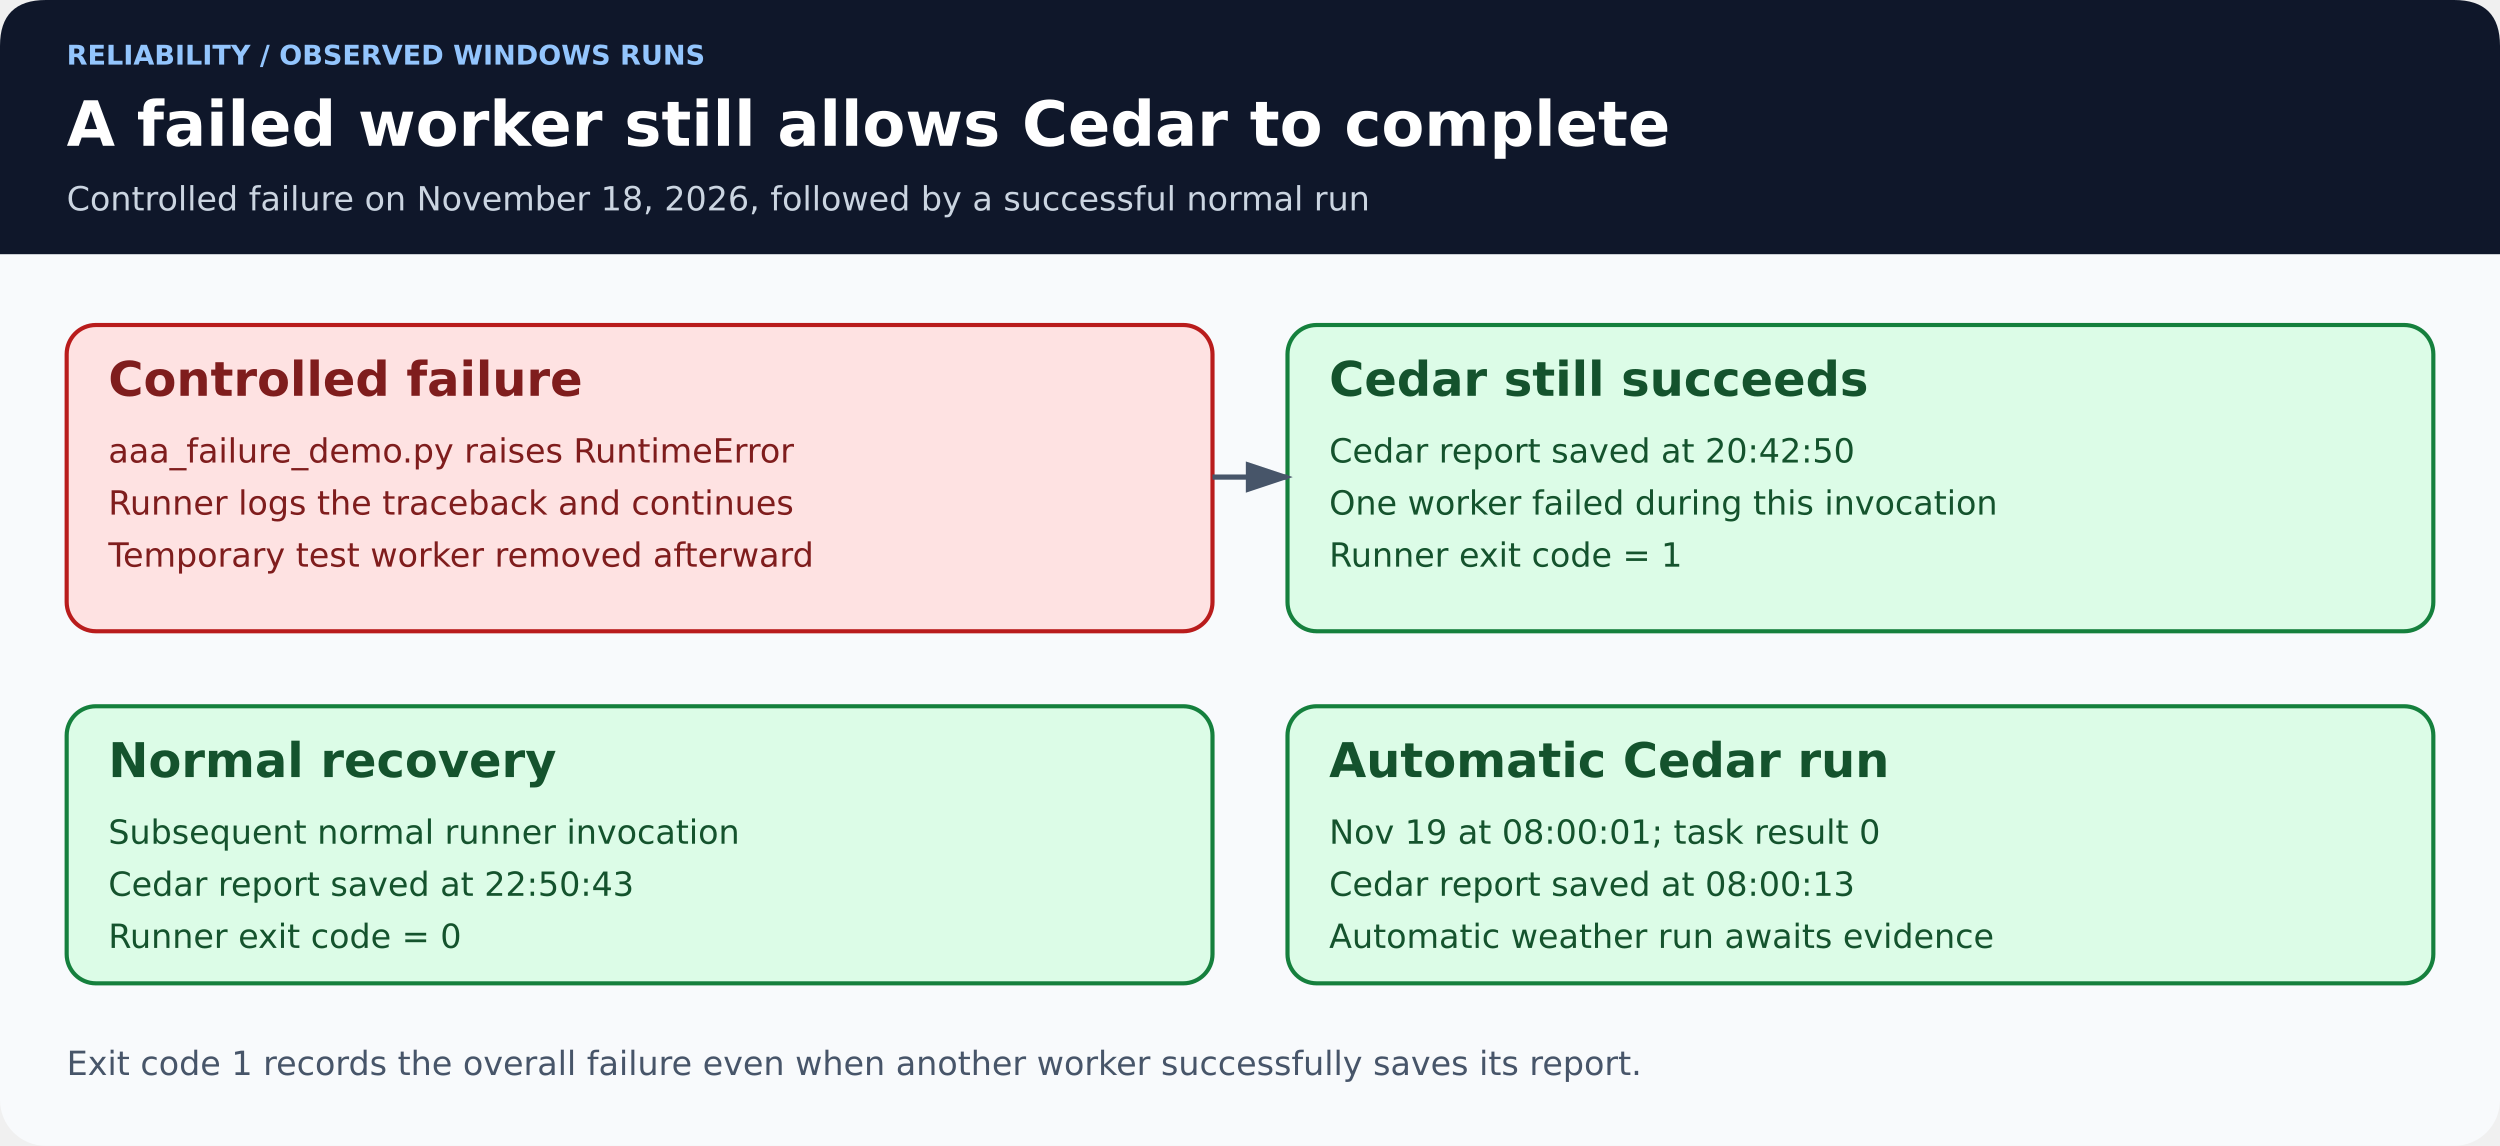
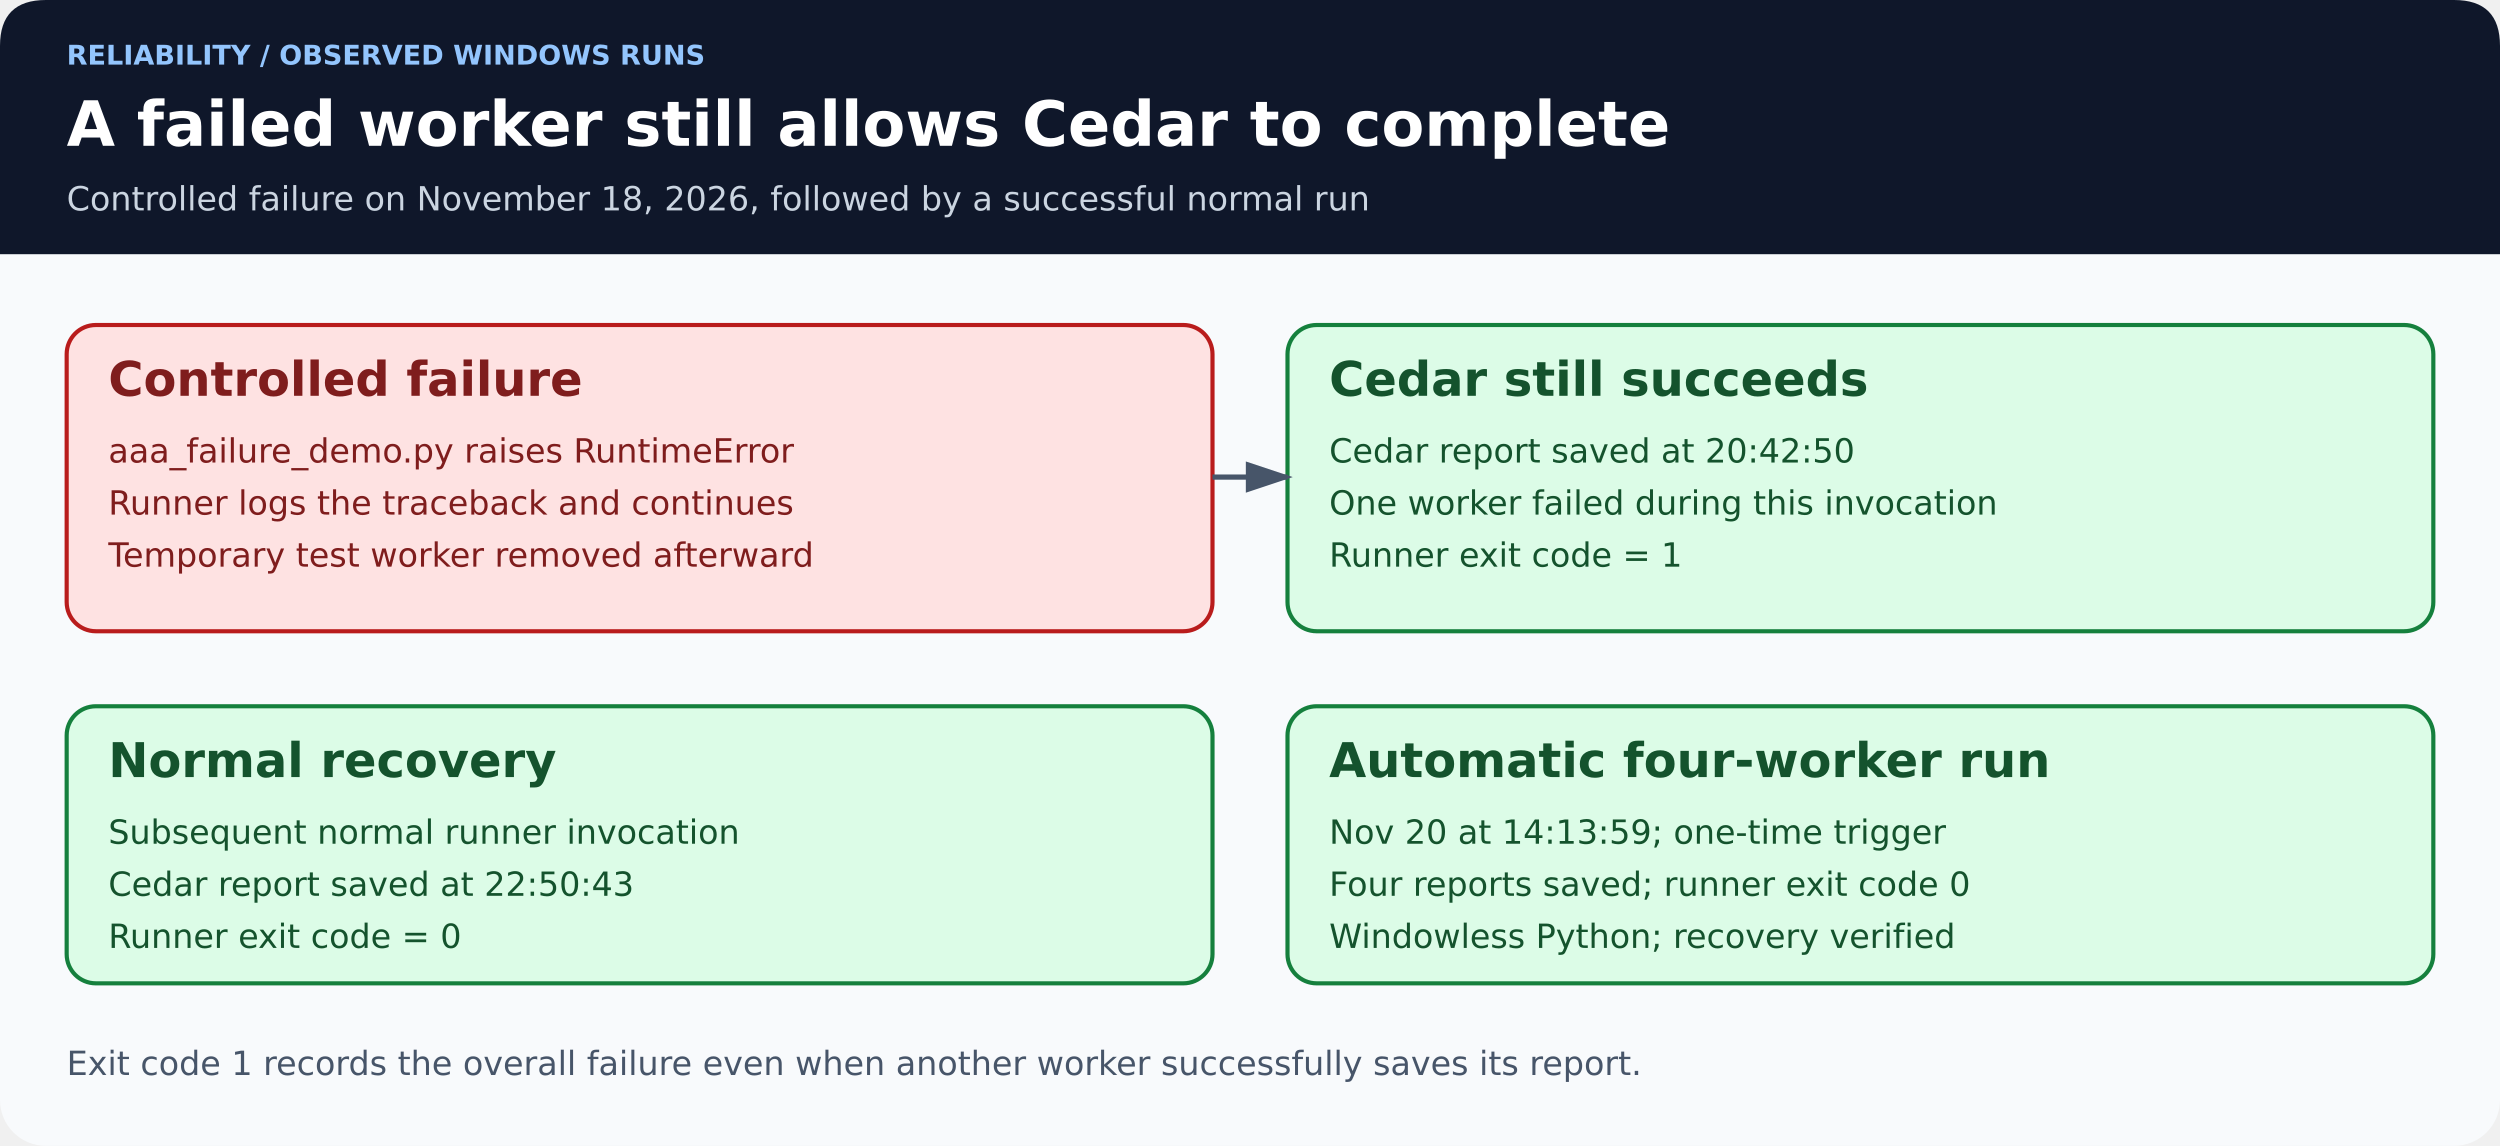
<svg xmlns="http://www.w3.org/2000/svg" width="1200" height="550" viewBox="0 0 1200 550" role="img" aria-labelledby="title desc">
  <defs>
    <marker id="arrow" markerWidth="10" markerHeight="10" refX="8" refY="3" orient="auto">
      <path d="M0,0 L0,6 L9,3 z" fill="#475569" />
    </marker>
  </defs>
  <rect width="1200" height="550" rx="22" fill="#F8FAFC" />
  <g font-family="DejaVu Sans, Arial, sans-serif">
    <path d="M22 0H1178Q1200 0 1200 22V122H0V22Q0 0 22 0" fill="#0F172A" />
    <text x="32" y="31" font-size="13" fill="#93C5FD" font-weight="700">RELIABILITY / OBSERVED WINDOWS RUNS</text>
    <text x="32" y="70" font-size="30" fill="#FFFFFF" font-weight="700">A failed worker still allows Cedar to complete</text>
    <text x="32" y="101" font-size="16" fill="#CBD5E1" font-weight="400">Controlled failure on November 18, 2026, followed by a successful normal run</text>
    <rect x="32" y="156" width="550" height="147" rx="14" fill="#FEE2E2" stroke="#B91C1C" stroke-width="2" />
    <text x="52" y="190" font-size="23" fill="#7F1D1D" font-weight="700">Controlled failure</text>
    <text x="52" y="222" font-size="16" fill="#7F1D1D" font-weight="400">aaa_failure_demo.py raises RuntimeError</text>
    <text x="52" y="247" font-size="16" fill="#7F1D1D" font-weight="400">Runner logs the traceback and continues</text>
    <text x="52" y="272" font-size="16" fill="#7F1D1D" font-weight="400">Temporary test worker removed afterward</text>
    <rect x="618" y="156" width="550" height="147" rx="14" fill="#DCFCE7" stroke="#15803D" stroke-width="2" />
    <text x="638" y="190" font-size="23" fill="#14532D" font-weight="700">Cedar still succeeds</text>
    <text x="638" y="222" font-size="16" fill="#14532D" font-weight="400">Cedar report saved at 20:42:50</text>
    <text x="638" y="247" font-size="16" fill="#14532D" font-weight="400">One worker failed during this invocation</text>
    <text x="638" y="272" font-size="16" fill="#14532D" font-weight="400">Runner exit code = 1</text>
    <path d="M582 229 L618 229" fill="none" stroke="#475569" stroke-width="2.5" marker-end="url(#arrow)" />
    <rect x="32" y="339" width="550" height="133" rx="14" fill="#DCFCE7" stroke="#15803D" stroke-width="2" />
    <text x="52" y="373" font-size="23" fill="#14532D" font-weight="700">Normal recovery</text>
    <text x="52" y="405" font-size="16" fill="#14532D" font-weight="400">Subsequent normal runner invocation</text>
    <text x="52" y="430" font-size="16" fill="#14532D" font-weight="400">Cedar report saved at 22:50:43</text>
    <text x="52" y="455" font-size="16" fill="#14532D" font-weight="400">Runner exit code = 0</text>
    <rect x="618" y="339" width="550" height="133" rx="14" fill="#DCFCE7" stroke="#15803D" stroke-width="2" />
-     <text x="638" y="373" font-size="23" fill="#14532D" font-weight="700">Automatic Cedar run</text>
-     <text x="638" y="405" font-size="16" fill="#14532D" font-weight="400">Nov 19 at 08:00:01; task result 0</text>
-     <text x="638" y="430" font-size="16" fill="#14532D" font-weight="400">Cedar report saved at 08:00:13</text>
-     <text x="638" y="455" font-size="16" fill="#14532D" font-weight="400">Automatic weather run awaits evidence</text>
+     <text x="638" y="373" font-size="23" fill="#14532D" font-weight="700">Automatic four-worker run</text>
+     <text x="638" y="405" font-size="16" fill="#14532D" font-weight="400">Nov 20 at 14:13:59; one-time trigger</text>
+     <text x="638" y="430" font-size="16" fill="#14532D" font-weight="400">Four reports saved; runner exit code 0</text>
+     <text x="638" y="455" font-size="16" fill="#14532D" font-weight="400">Windowless Python; recovery verified</text>
    <text x="32" y="516" font-size="16" fill="#475569" font-weight="400">Exit code 1 records the overall failure even when another worker successfully saves its report.</text>
  </g>
</svg>
